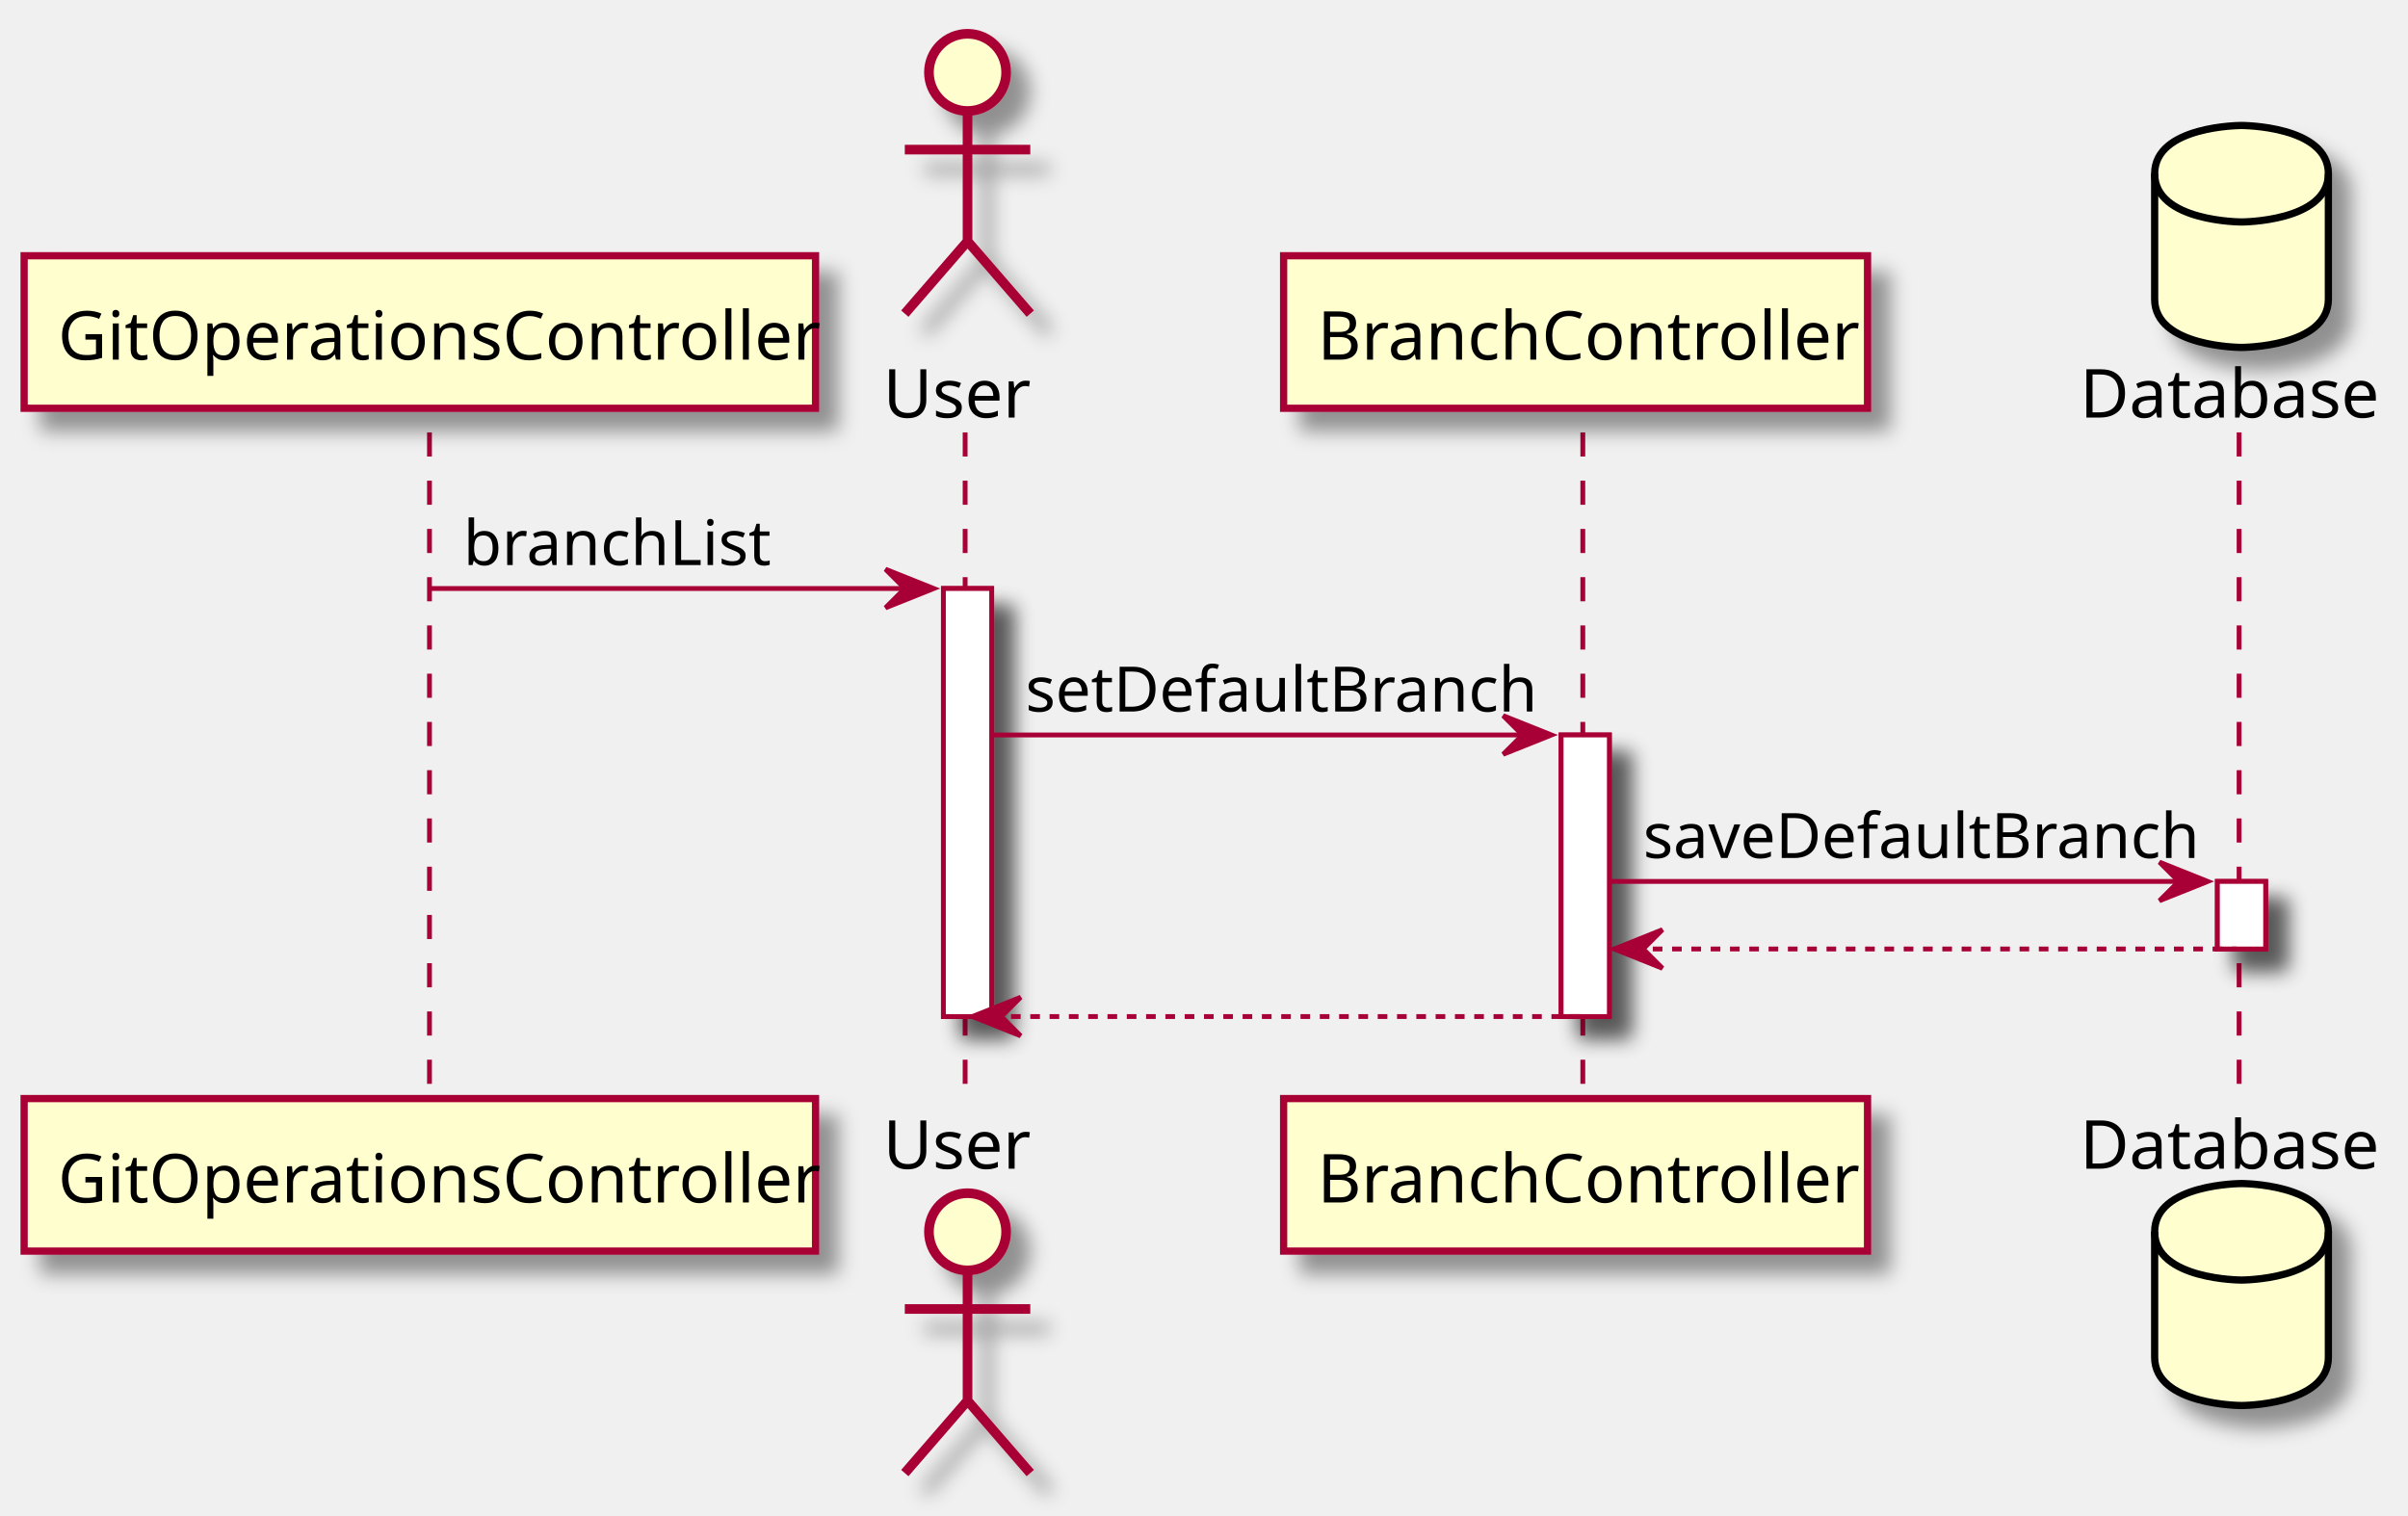
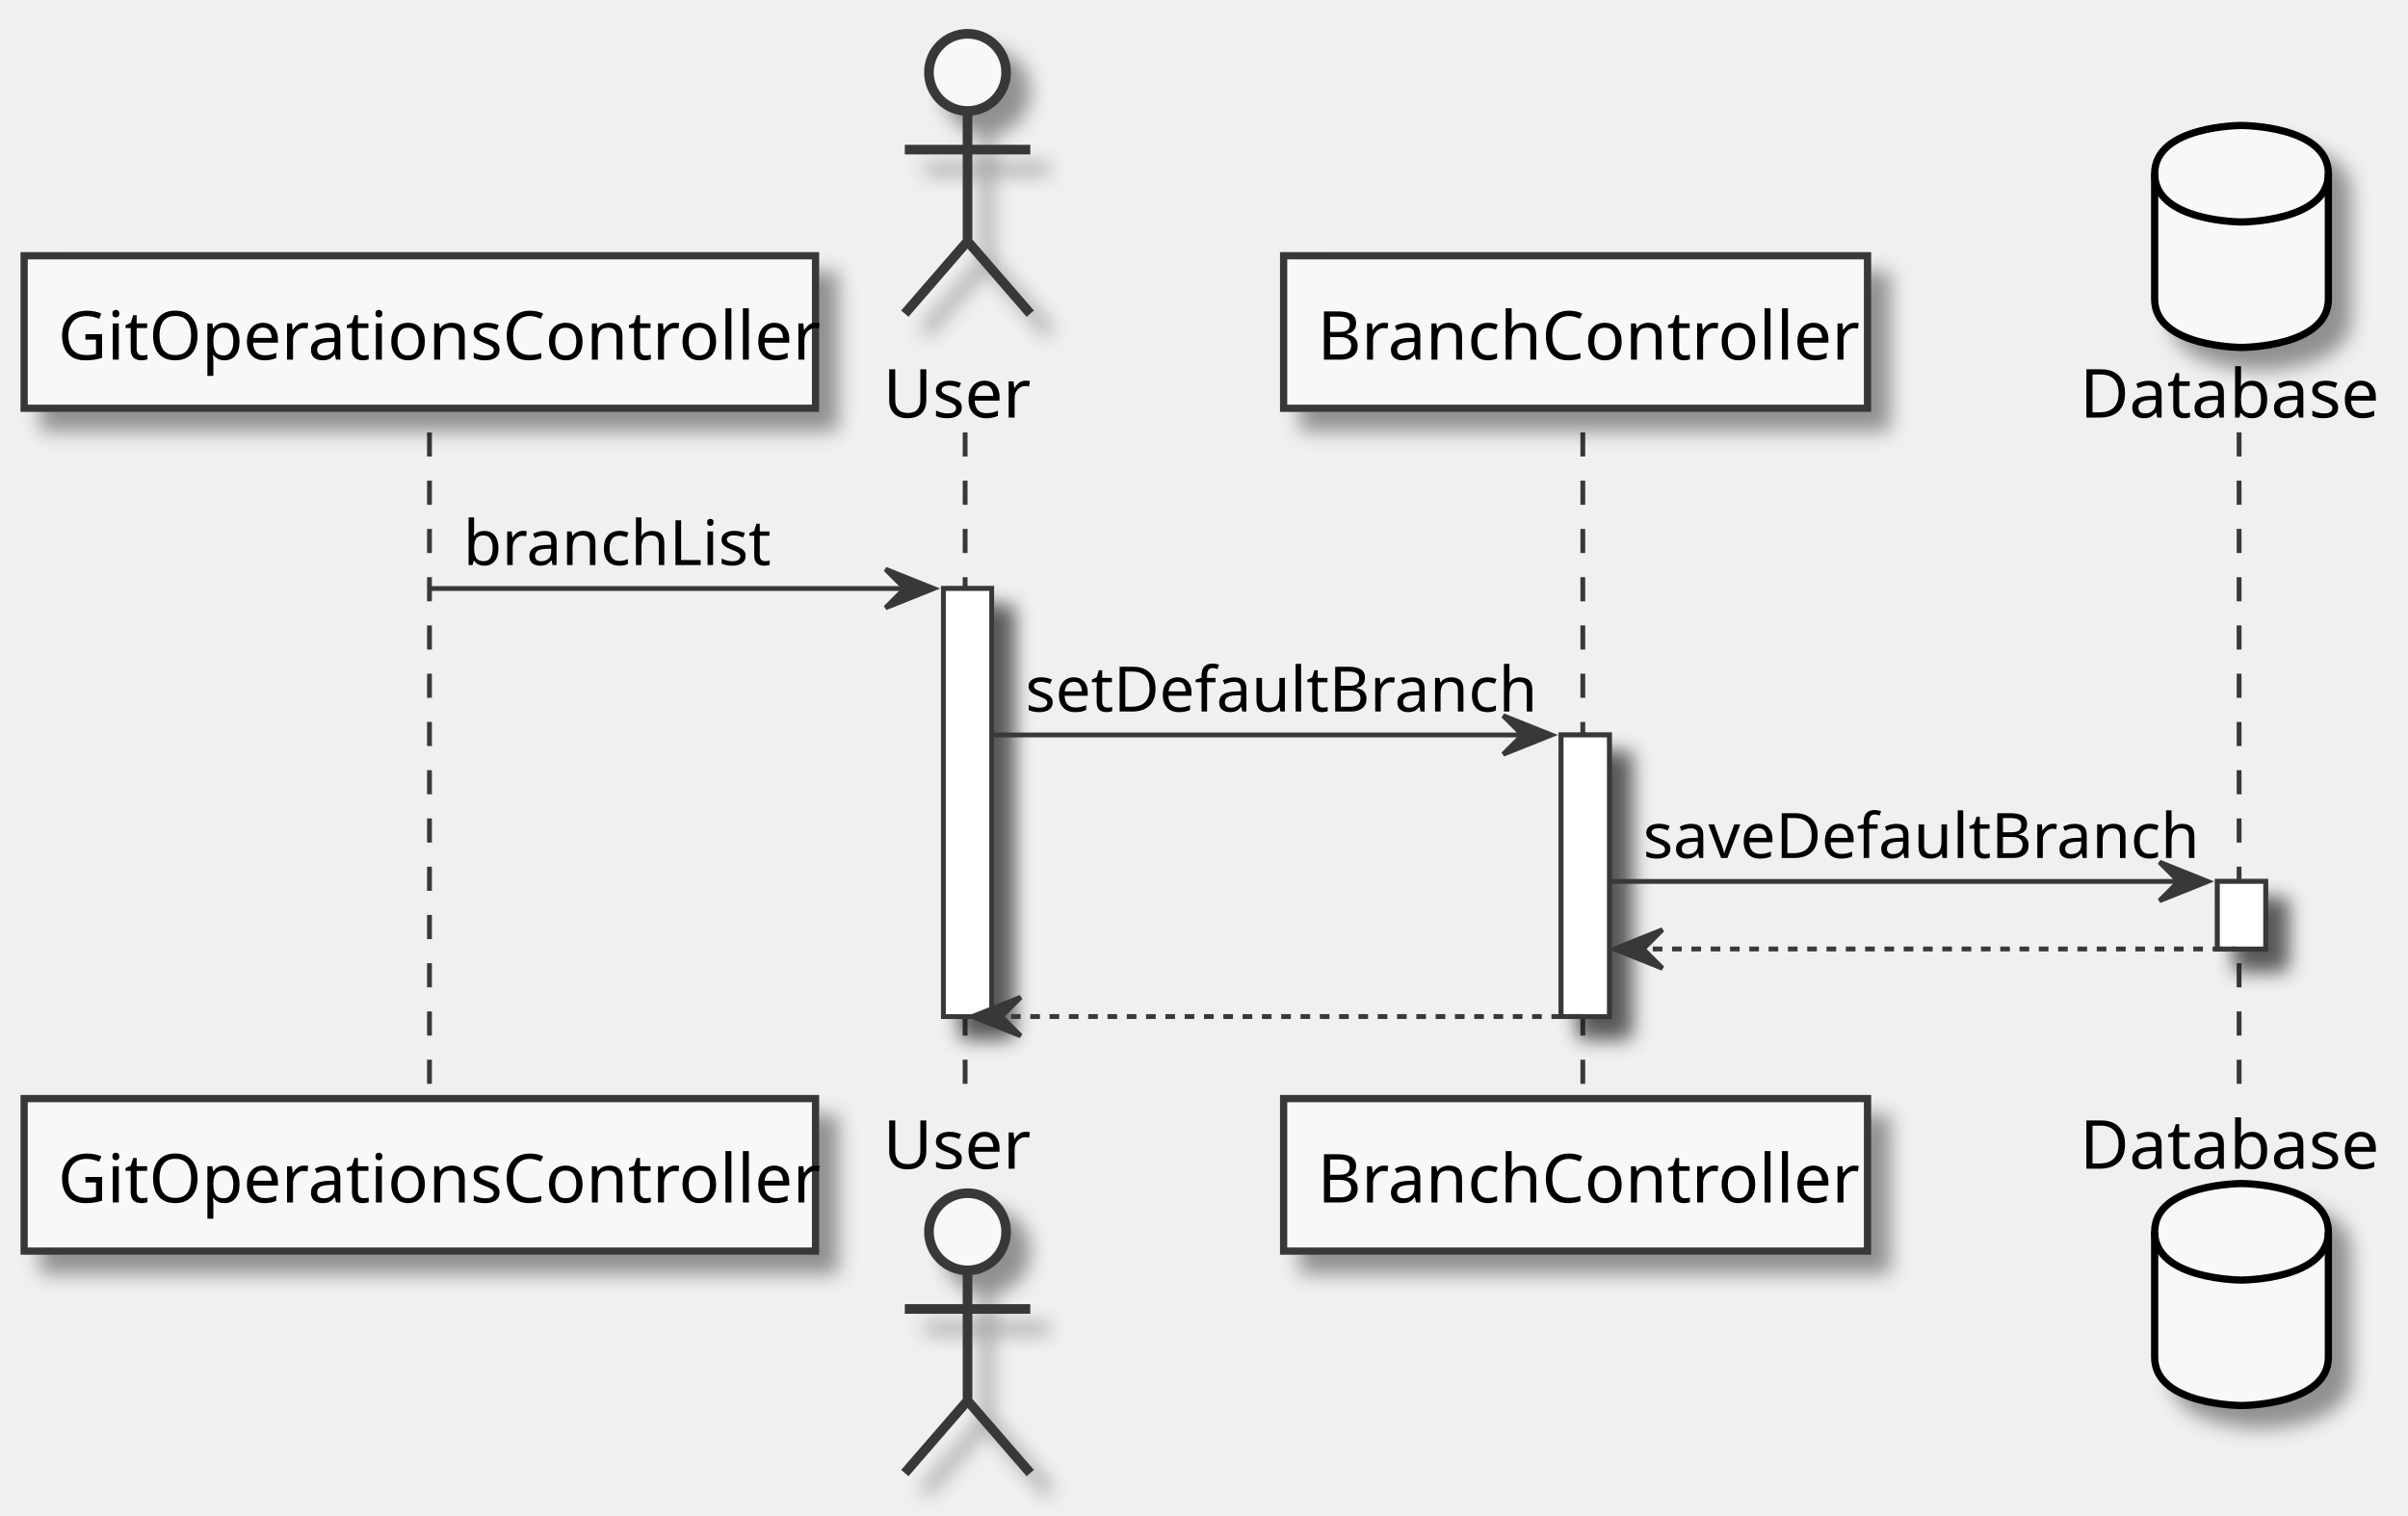
<svg xmlns="http://www.w3.org/2000/svg" contentScriptType="application/ecmascript" contentStyleType="text/css" height="314px" preserveAspectRatio="none" style="width:499px;height:314px;" version="1.1" viewBox="0 0 499 314" width="499px" zoomAndPan="magnify">
  <defs>
-     <filter height="300%" id="f1csztq7oaojwn" width="300%" x="-1" y="-1">
+     <filter height="300%" id="f1wjgrgmh3vzxz" width="300%" x="-1" y="-1">
      <feGaussianBlur result="blurOut" stdDeviation="2.0" />
      <feColorMatrix in="blurOut" result="blurOut2" type="matrix" values="0 0 0 0 0 0 0 0 0 0 0 0 0 0 0 0 0 0 .4 0" />
      <feOffset dx="4.0" dy="4.0" in="blurOut2" result="blurOut3" />
      <feBlend in="SourceGraphic" in2="blurOut3" mode="normal" />
    </filter>
  </defs>
  <g>
-     <rect fill="#FFFFFF" filter="url(#f1csztq7oaojwn)" height="88.703" style="stroke:#A80036;stroke-width:1.0;" width="10" x="195.5" y="121.961" />
-     <rect fill="#FFFFFF" filter="url(#f1csztq7oaojwn)" height="58.352" style="stroke:#A80036;stroke-width:1.0;" width="10" x="323.5" y="152.312" />
-     <rect fill="#FFFFFF" filter="url(#f1csztq7oaojwn)" height="14" style="stroke:#A80036;stroke-width:1.0;" width="10" x="459.5" y="182.664" />
-     <line style="stroke:#A80036;stroke-width:1.0;stroke-dasharray:5.0,5.0;" x1="89" x2="89" y1="89.609" y2="228.664" />
-     <line style="stroke:#A80036;stroke-width:1.0;stroke-dasharray:5.0,5.0;" x1="200" x2="200" y1="89.609" y2="228.664" />
-     <line style="stroke:#A80036;stroke-width:1.0;stroke-dasharray:5.0,5.0;" x1="328" x2="328" y1="89.609" y2="228.664" />
-     <line style="stroke:#A80036;stroke-width:1.0;stroke-dasharray:5.0,5.0;" x1="464" x2="464" y1="89.609" y2="228.664" />
-     <rect fill="#FEFECE" filter="url(#f1csztq7oaojwn)" height="31.609" style="stroke:#A80036;stroke-width:1.5;" width="164" x="5" y="53" />
+     <rect fill="#FFFFFF" filter="url(#f1wjgrgmh3vzxz)" height="88.703" style="stroke:#383838;stroke-width:1.0;" width="10" x="195.5" y="121.961" />
+     <rect fill="#FFFFFF" filter="url(#f1wjgrgmh3vzxz)" height="58.352" style="stroke:#383838;stroke-width:1.0;" width="10" x="323.5" y="152.312" />
+     <rect fill="#FFFFFF" filter="url(#f1wjgrgmh3vzxz)" height="14" style="stroke:#383838;stroke-width:1.0;" width="10" x="459.5" y="182.664" />
+     <line style="stroke:#383838;stroke-width:1.0;stroke-dasharray:5.0,5.0;" x1="89" x2="89" y1="89.609" y2="228.664" />
+     <line style="stroke:#383838;stroke-width:1.0;stroke-dasharray:5.0,5.0;" x1="200" x2="200" y1="89.609" y2="228.664" />
+     <line style="stroke:#383838;stroke-width:1.0;stroke-dasharray:5.0,5.0;" x1="328" x2="328" y1="89.609" y2="228.664" />
+     <line style="stroke:#383838;stroke-width:1.0;stroke-dasharray:5.0,5.0;" x1="464" x2="464" y1="89.609" y2="228.664" />
+     <rect fill="#F8F8F8" filter="url(#f1wjgrgmh3vzxz)" height="31.609" style="stroke:#383838;stroke-width:1.5;" width="164" x="5" y="53" />
    <text fill="#000000" font-family="sans-serif" font-size="14" lengthAdjust="spacing" textLength="150" x="12" y="74.533">GitOperationsController</text>
-     <rect fill="#FEFECE" filter="url(#f1csztq7oaojwn)" height="31.609" style="stroke:#A80036;stroke-width:1.5;" width="164" x="5" y="227.664" />
+     <rect fill="#F8F8F8" filter="url(#f1wjgrgmh3vzxz)" height="31.609" style="stroke:#383838;stroke-width:1.5;" width="164" x="5" y="227.664" />
    <text fill="#000000" font-family="sans-serif" font-size="14" lengthAdjust="spacing" textLength="150" x="12" y="249.197">GitOperationsController</text>
    <text fill="#000000" font-family="sans-serif" font-size="14" lengthAdjust="spacing" textLength="29" x="183" y="86.533">User</text>
-     <ellipse cx="200.5" cy="15" fill="#FEFECE" filter="url(#f1csztq7oaojwn)" rx="8" ry="8" style="stroke:#A80036;stroke-width:2.0;" />
-     <path d="M200.5,23 L200.5,50 M187.5,31 L213.5,31 M200.5,50 L187.5,65 M200.5,50 L213.5,65 " fill="none" filter="url(#f1csztq7oaojwn)" style="stroke:#A80036;stroke-width:2.0;" />
+     <ellipse cx="200.5" cy="15" fill="#F8F8F8" filter="url(#f1wjgrgmh3vzxz)" rx="8" ry="8" style="stroke:#383838;stroke-width:2.0;" />
+     <path d="M200.5,23 L200.5,50 M187.5,31 L213.5,31 M200.5,50 L187.5,65 M200.5,50 L213.5,65 " fill="none" filter="url(#f1wjgrgmh3vzxz)" style="stroke:#383838;stroke-width:2.0;" />
    <text fill="#000000" font-family="sans-serif" font-size="14" lengthAdjust="spacing" textLength="29" x="183" y="242.197">User</text>
-     <ellipse cx="200.5" cy="255.273" fill="#FEFECE" filter="url(#f1csztq7oaojwn)" rx="8" ry="8" style="stroke:#A80036;stroke-width:2.0;" />
-     <path d="M200.5,263.273 L200.5,290.273 M187.5,271.273 L213.5,271.273 M200.5,290.273 L187.5,305.273 M200.5,290.273 L213.5,305.273 " fill="none" filter="url(#f1csztq7oaojwn)" style="stroke:#A80036;stroke-width:2.0;" />
-     <rect fill="#FEFECE" filter="url(#f1csztq7oaojwn)" height="31.609" style="stroke:#A80036;stroke-width:1.5;" width="121" x="266" y="53" />
+     <ellipse cx="200.5" cy="255.273" fill="#F8F8F8" filter="url(#f1wjgrgmh3vzxz)" rx="8" ry="8" style="stroke:#383838;stroke-width:2.0;" />
+     <path d="M200.5,263.273 L200.5,290.273 M187.5,271.273 L213.5,271.273 M200.5,290.273 L187.5,305.273 M200.5,290.273 L213.5,305.273 " fill="none" filter="url(#f1wjgrgmh3vzxz)" style="stroke:#383838;stroke-width:2.0;" />
+     <rect fill="#F8F8F8" filter="url(#f1wjgrgmh3vzxz)" height="31.609" style="stroke:#383838;stroke-width:1.5;" width="121" x="266" y="53" />
    <text fill="#000000" font-family="sans-serif" font-size="14" lengthAdjust="spacing" textLength="107" x="273" y="74.533">BranchController</text>
-     <rect fill="#FEFECE" filter="url(#f1csztq7oaojwn)" height="31.609" style="stroke:#A80036;stroke-width:1.5;" width="121" x="266" y="227.664" />
+     <rect fill="#F8F8F8" filter="url(#f1wjgrgmh3vzxz)" height="31.609" style="stroke:#383838;stroke-width:1.5;" width="121" x="266" y="227.664" />
    <text fill="#000000" font-family="sans-serif" font-size="14" lengthAdjust="spacing" textLength="107" x="273" y="249.197">BranchController</text>
    <text fill="#000000" font-family="sans-serif" font-size="14" lengthAdjust="spacing" textLength="61" x="431" y="86.533">Database</text>
-     <path d="M446.5,36 C446.5,26 464.5,26 464.5,26 C464.5,26 482.5,26 482.5,36 L482.5,62 C482.5,72 464.5,72 464.5,72 C464.5,72 446.5,72 446.5,62 L446.5,36 " fill="#FEFECE" filter="url(#f1csztq7oaojwn)" style="stroke:#000000;stroke-width:1.5;" />
+     <path d="M446.5,36 C446.5,26 464.5,26 464.5,26 C464.5,26 482.5,26 482.5,36 L482.5,62 C482.5,72 464.5,72 464.5,72 C464.5,72 446.5,72 446.5,62 L446.5,36 " fill="#F8F8F8" filter="url(#f1wjgrgmh3vzxz)" style="stroke:#000000;stroke-width:1.5;" />
    <path d="M446.5,36 C446.5,46 464.5,46 464.5,46 C464.5,46 482.5,46 482.5,36 " fill="none" style="stroke:#000000;stroke-width:1.5;" />
    <text fill="#000000" font-family="sans-serif" font-size="14" lengthAdjust="spacing" textLength="61" x="431" y="242.197">Database</text>
-     <path d="M446.5,255.273 C446.5,245.273 464.5,245.273 464.5,245.273 C464.5,245.273 482.5,245.273 482.5,255.273 L482.5,281.273 C482.5,291.273 464.5,291.273 464.5,291.273 C464.5,291.273 446.5,291.273 446.5,281.273 L446.5,255.273 " fill="#FEFECE" filter="url(#f1csztq7oaojwn)" style="stroke:#000000;stroke-width:1.5;" />
+     <path d="M446.5,255.273 C446.5,245.273 464.5,245.273 464.5,245.273 C464.5,245.273 482.5,245.273 482.5,255.273 L482.5,281.273 C482.5,291.273 464.5,291.273 464.5,291.273 C464.5,291.273 446.5,291.273 446.5,281.273 L446.5,255.273 " fill="#F8F8F8" filter="url(#f1wjgrgmh3vzxz)" style="stroke:#000000;stroke-width:1.5;" />
    <path d="M446.5,255.273 C446.5,265.273 464.5,265.273 464.5,265.273 C464.5,265.273 482.5,265.273 482.5,255.273 " fill="none" style="stroke:#000000;stroke-width:1.5;" />
-     <rect fill="#FFFFFF" filter="url(#f1csztq7oaojwn)" height="88.703" style="stroke:#A80036;stroke-width:1.0;" width="10" x="195.5" y="121.961" />
-     <rect fill="#FFFFFF" filter="url(#f1csztq7oaojwn)" height="58.352" style="stroke:#A80036;stroke-width:1.0;" width="10" x="323.5" y="152.312" />
-     <rect fill="#FFFFFF" filter="url(#f1csztq7oaojwn)" height="14" style="stroke:#A80036;stroke-width:1.0;" width="10" x="459.5" y="182.664" />
-     <polygon fill="#A80036" points="183.5,117.961,193.5,121.961,183.5,125.961,187.5,121.961" style="stroke:#A80036;stroke-width:1.0;" />
-     <line style="stroke:#A80036;stroke-width:1.0;" x1="89" x2="189.5" y1="121.961" y2="121.961" />
+     <rect fill="#FFFFFF" filter="url(#f1wjgrgmh3vzxz)" height="88.703" style="stroke:#383838;stroke-width:1.0;" width="10" x="195.5" y="121.961" />
+     <rect fill="#FFFFFF" filter="url(#f1wjgrgmh3vzxz)" height="58.352" style="stroke:#383838;stroke-width:1.0;" width="10" x="323.5" y="152.312" />
+     <rect fill="#FFFFFF" filter="url(#f1wjgrgmh3vzxz)" height="14" style="stroke:#383838;stroke-width:1.0;" width="10" x="459.5" y="182.664" />
+     <polygon fill="#383838" points="183.5,117.961,193.5,121.961,183.5,125.961,187.5,121.961" style="stroke:#383838;stroke-width:1.0;" />
+     <line style="stroke:#383838;stroke-width:1.0;" x1="89" x2="189.5" y1="121.961" y2="121.961" />
    <text fill="#000000" font-family="sans-serif" font-size="13" lengthAdjust="spacing" textLength="60" x="96" y="117.105">branchList</text>
-     <polygon fill="#A80036" points="311.5,148.312,321.5,152.312,311.5,156.312,315.5,152.312" style="stroke:#A80036;stroke-width:1.0;" />
-     <line style="stroke:#A80036;stroke-width:1.0;" x1="205.5" x2="317.5" y1="152.312" y2="152.312" />
+     <polygon fill="#383838" points="311.5,148.312,321.5,152.312,311.5,156.312,315.5,152.312" style="stroke:#383838;stroke-width:1.0;" />
+     <line style="stroke:#383838;stroke-width:1.0;" x1="205.5" x2="317.5" y1="152.312" y2="152.312" />
    <text fill="#000000" font-family="sans-serif" font-size="13" lengthAdjust="spacing" textLength="99" x="212.5" y="147.456">setDefaultBranch</text>
-     <polygon fill="#A80036" points="447.5,178.664,457.5,182.664,447.5,186.664,451.5,182.664" style="stroke:#A80036;stroke-width:1.0;" />
-     <line style="stroke:#A80036;stroke-width:1.0;" x1="333.5" x2="453.5" y1="182.664" y2="182.664" />
+     <polygon fill="#383838" points="447.5,178.664,457.5,182.664,447.5,186.664,451.5,182.664" style="stroke:#383838;stroke-width:1.0;" />
+     <line style="stroke:#383838;stroke-width:1.0;" x1="333.5" x2="453.5" y1="182.664" y2="182.664" />
    <text fill="#000000" font-family="sans-serif" font-size="13" lengthAdjust="spacing" textLength="107" x="340.5" y="177.808">saveDefaultBranch</text>
-     <polygon fill="#A80036" points="344.5,192.664,334.5,196.664,344.5,200.664,340.5,196.664" style="stroke:#A80036;stroke-width:1.0;" />
-     <line style="stroke:#A80036;stroke-width:1.0;stroke-dasharray:2.0,2.0;" x1="338.5" x2="463.5" y1="196.664" y2="196.664" />
-     <polygon fill="#A80036" points="211.5,206.664,201.5,210.664,211.5,214.664,207.5,210.664" style="stroke:#A80036;stroke-width:1.0;" />
-     <line style="stroke:#A80036;stroke-width:1.0;stroke-dasharray:2.0,2.0;" x1="205.5" x2="327.5" y1="210.664" y2="210.664" />
+     <polygon fill="#383838" points="344.5,192.664,334.5,196.664,344.5,200.664,340.5,196.664" style="stroke:#383838;stroke-width:1.0;" />
+     <line style="stroke:#383838;stroke-width:1.0;stroke-dasharray:2.0,2.0;" x1="338.5" x2="463.5" y1="196.664" y2="196.664" />
+     <polygon fill="#383838" points="211.5,206.664,201.5,210.664,211.5,214.664,207.5,210.664" style="stroke:#383838;stroke-width:1.0;" />
+     <line style="stroke:#383838;stroke-width:1.0;stroke-dasharray:2.0,2.0;" x1="205.5" x2="327.5" y1="210.664" y2="210.664" />
  </g>
</svg>
